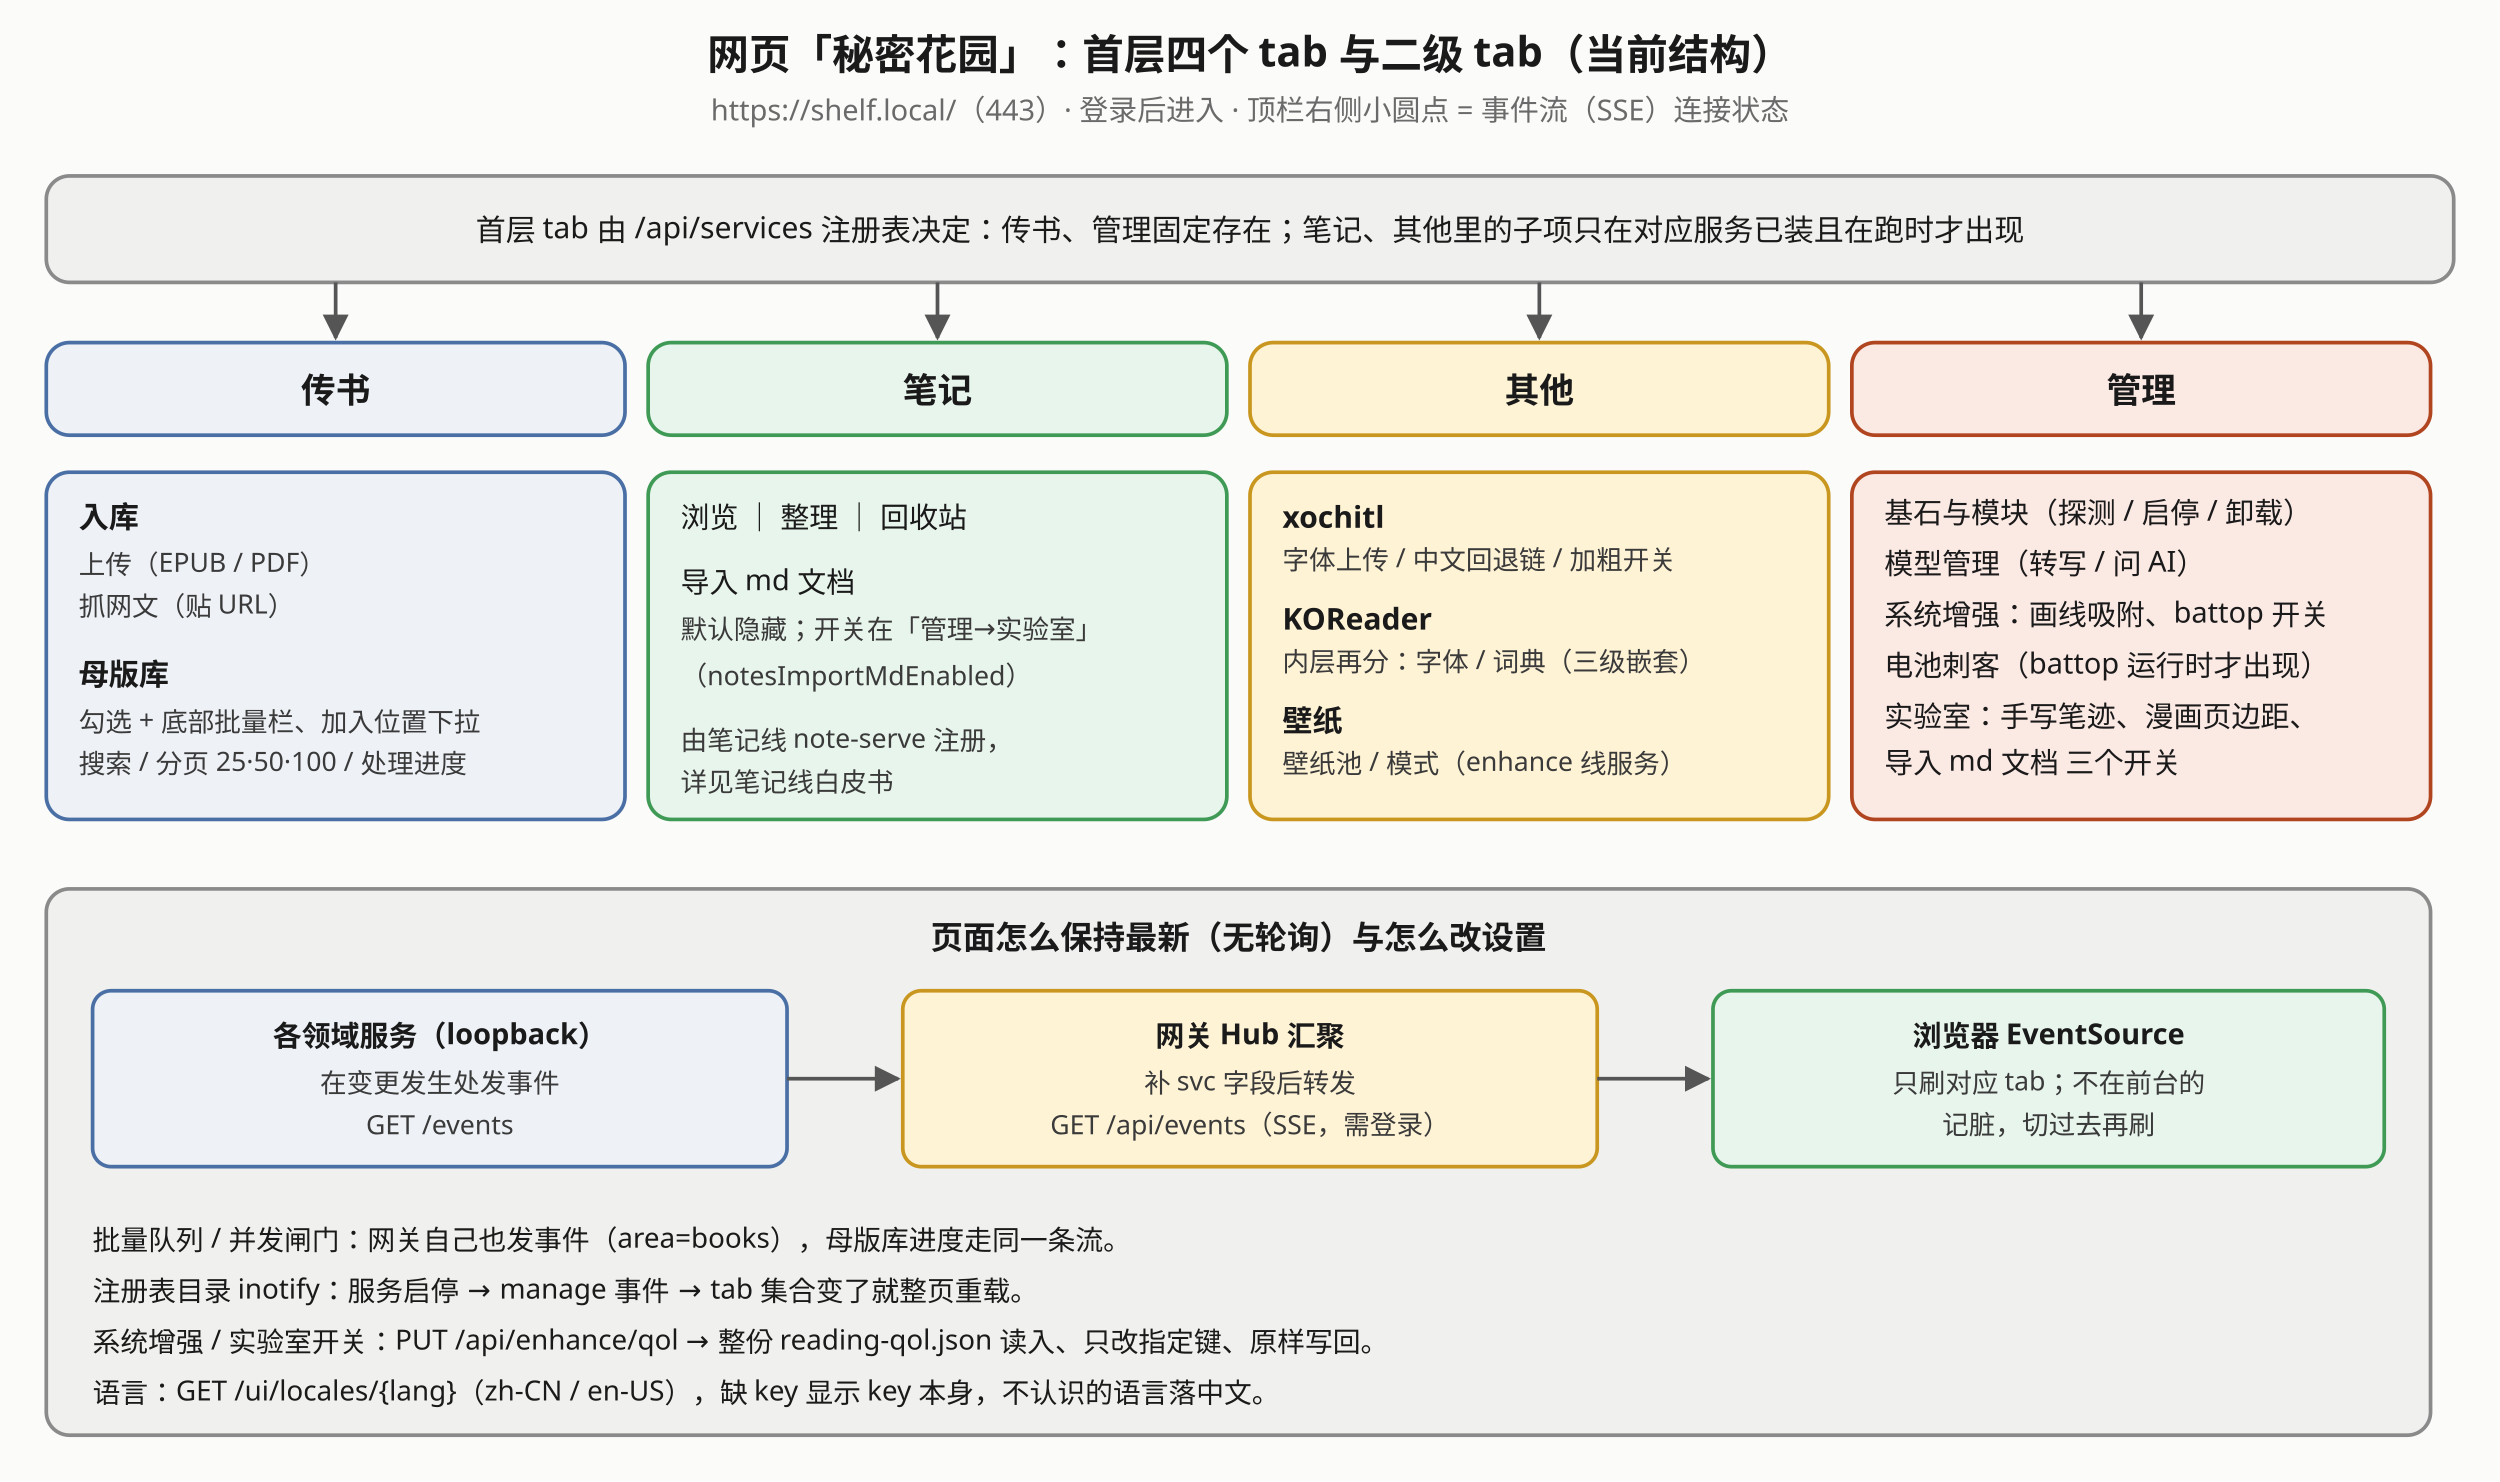
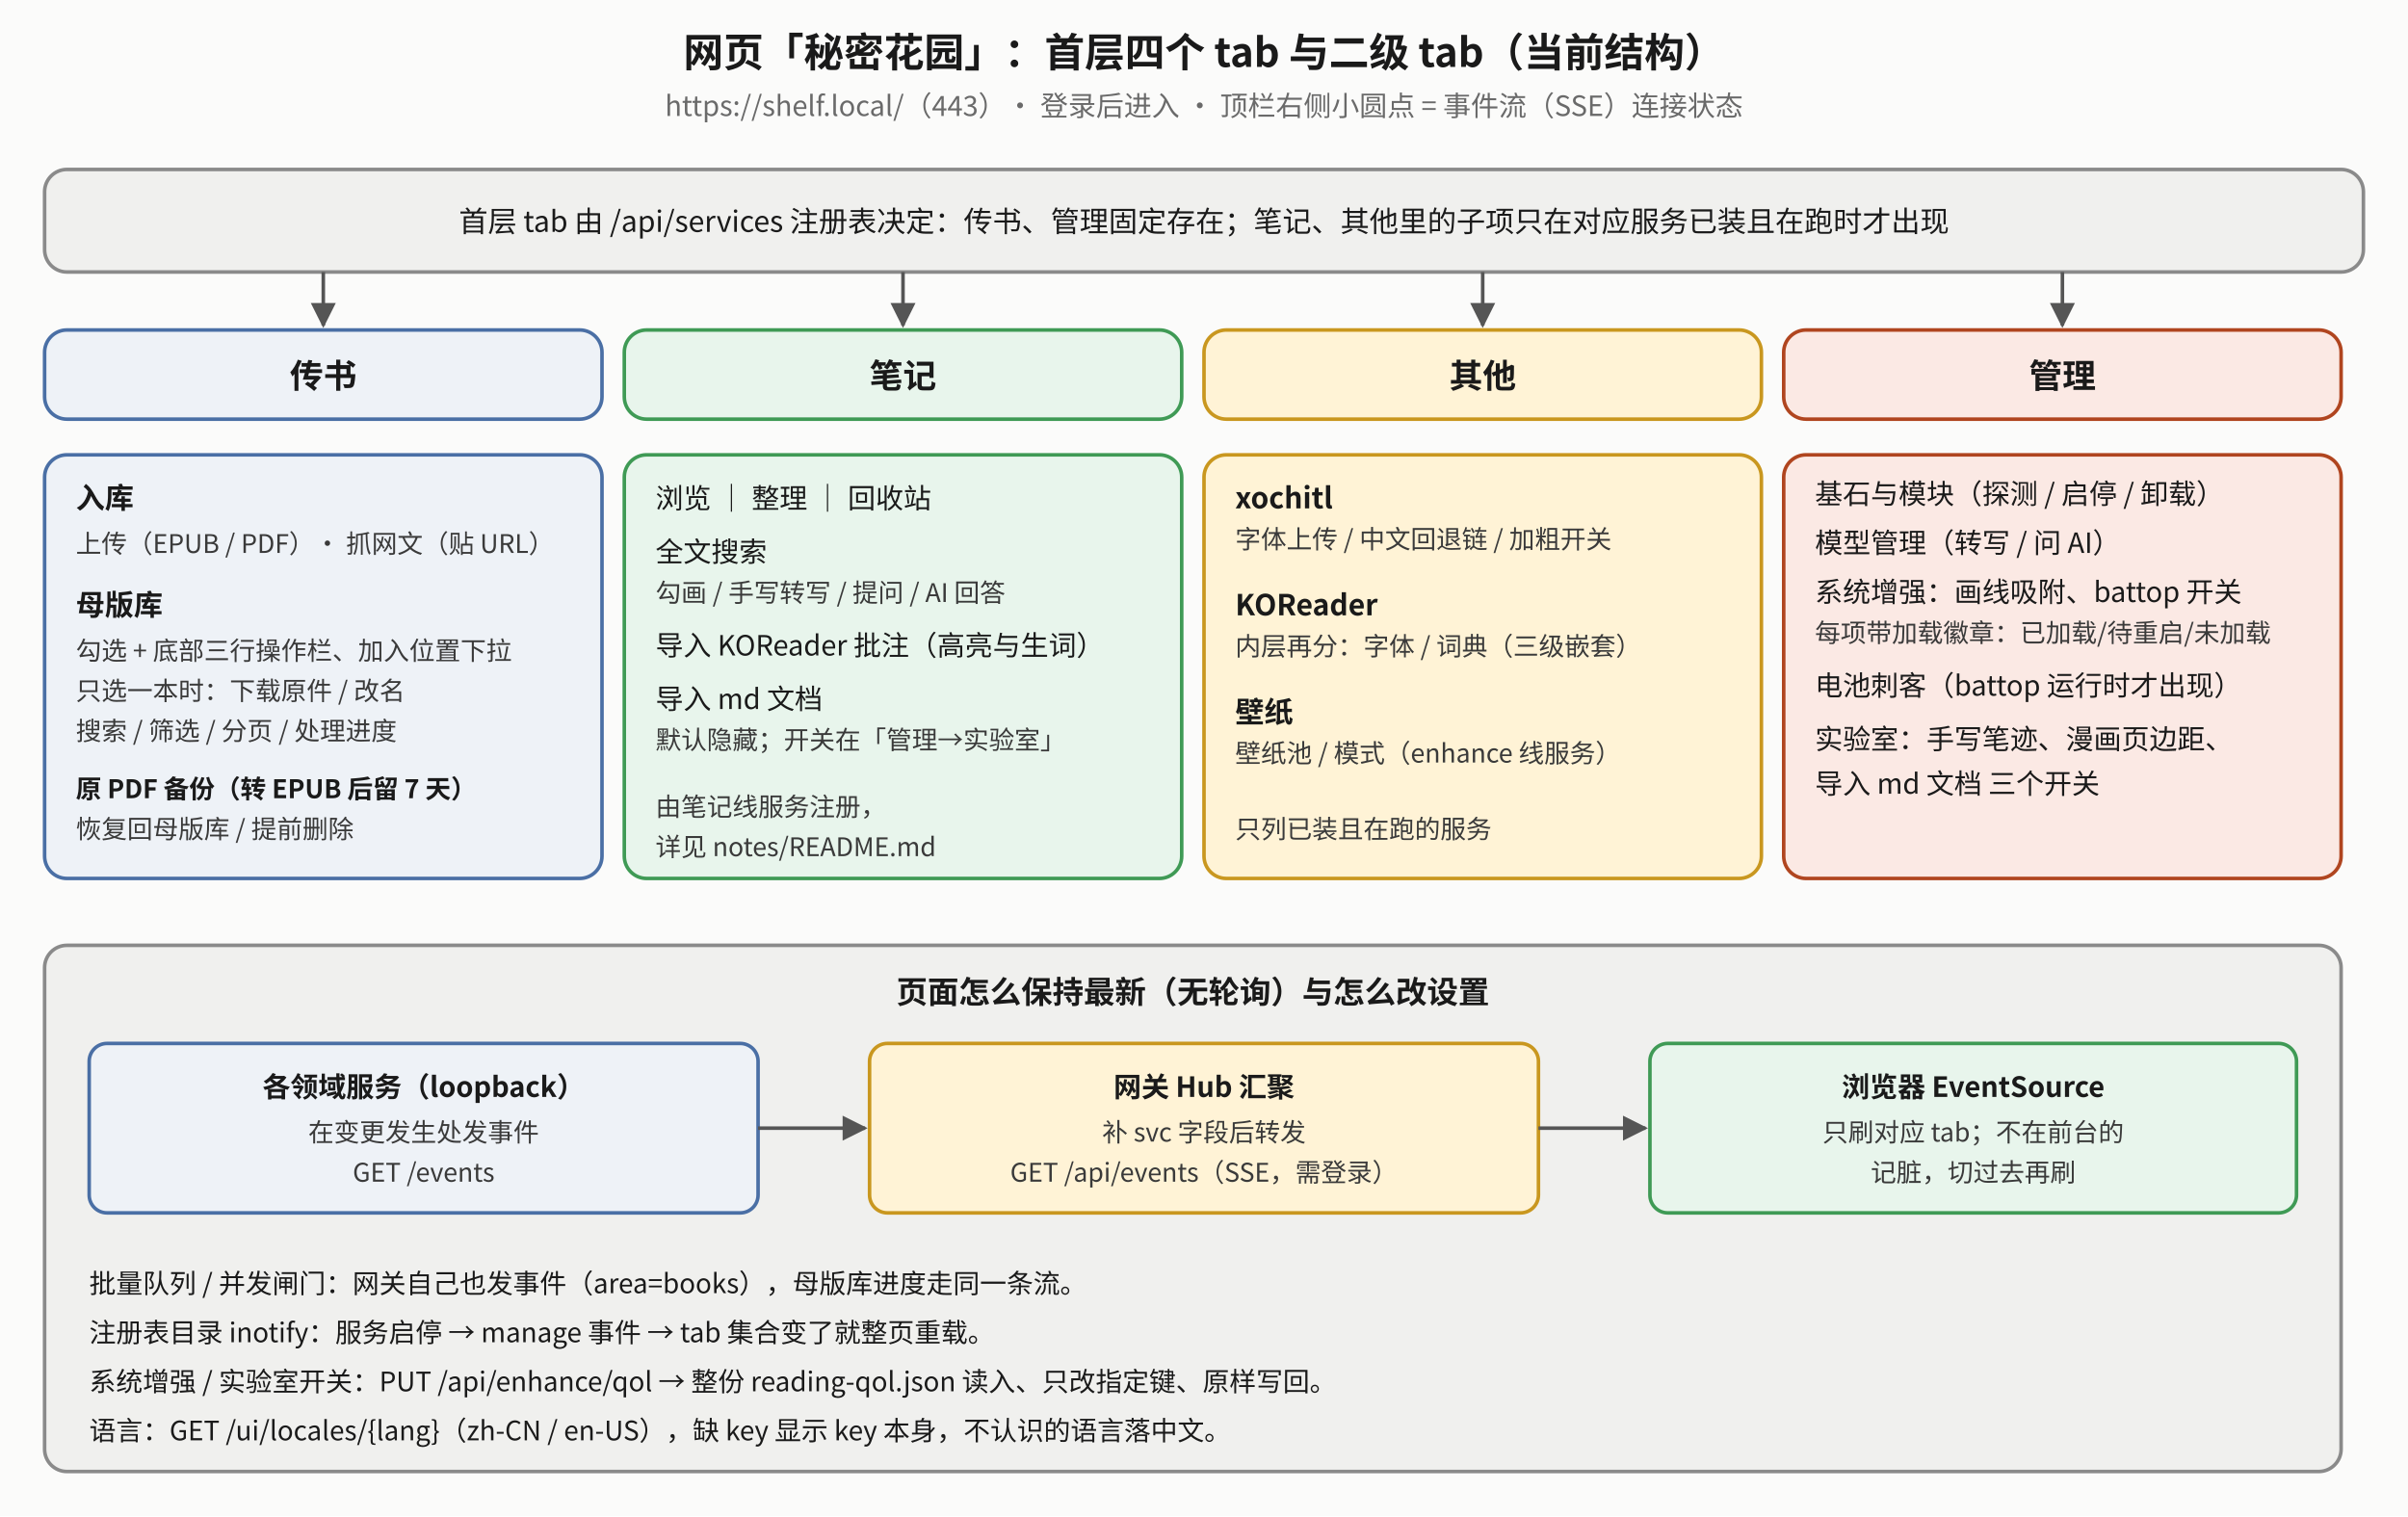
- <svg xmlns="http://www.w3.org/2000/svg" viewBox="0 0 1080 640" font-family="sans-serif">
+ <svg xmlns="http://www.w3.org/2000/svg" viewBox="0 0 1080 680" font-family="Noto Sans CJK SC, sans-serif">
  <defs>
    <marker id="ak" viewBox="0 0 10 10" refX="9" refY="5" markerWidth="7" markerHeight="7" orient="auto-start-reverse">
      <path d="M0,0 L10,5 L0,10 z" fill="#555" />
    </marker>
  </defs>
-   <rect x="0" y="0" width="1080" height="640" fill="#fbfbfa" />
+   <rect x="0" y="0" width="1080" height="680" fill="#fbfbfa" />
  <text x="540" y="30" text-anchor="middle" font-size="18" font-weight="bold" fill="#1a1a1a">网页「秘密花园」：首层四个 tab 与二级 tab（当前结构）</text>
  <text x="540" y="52" text-anchor="middle" font-size="12.5" fill="#6a6a6a">https://shelf.local/（443）· 登录后进入 · 顶栏右侧小圆点 = 事件流（SSE）连接状态</text>
  <rect x="20" y="76" width="1040" height="46" rx="10" fill="#f0f0ee" stroke="#8a8a8a" stroke-width="1.6" />
  <text x="540" y="104" text-anchor="middle" font-size="13" fill="#1a1a1a">首层 tab 由 /api/services 注册表决定：传书、管理固定存在；笔记、其他里的子项只在对应服务已装且在跑时才出现</text>
  <line x1="145" y1="122" x2="145" y2="146" stroke="#555" stroke-width="1.6" marker-end="url(#ak)" />
  <line x1="405" y1="122" x2="405" y2="146" stroke="#555" stroke-width="1.6" marker-end="url(#ak)" />
  <line x1="665" y1="122" x2="665" y2="146" stroke="#555" stroke-width="1.6" marker-end="url(#ak)" />
  <line x1="925" y1="122" x2="925" y2="146" stroke="#555" stroke-width="1.6" marker-end="url(#ak)" />
  <rect x="20" y="148" width="250" height="40" rx="10" fill="#eef2f7" stroke="#4a6fa5" stroke-width="1.6" />
  <text x="145" y="174" text-anchor="middle" font-size="15" font-weight="bold" fill="#1a1a1a">传书</text>
-   <rect x="20" y="204" width="250" height="150" rx="10" fill="#eef2f7" stroke="#4a6fa5" stroke-width="1.6" />
+   <rect x="20" y="204" width="250" height="190" rx="10" fill="#eef2f7" stroke="#4a6fa5" stroke-width="1.6" />
  <text x="34" y="228" font-size="13" font-weight="bold" fill="#1a1a1a">入库</text>
-   <text x="34" y="248" font-size="11.5" fill="#3a3a3a">上传（EPUB / PDF）</text>
-   <text x="34" y="266" font-size="11.5" fill="#3a3a3a">抓网文（贴 URL）</text>
-   <text x="34" y="296" font-size="13" font-weight="bold" fill="#1a1a1a">母版库</text>
-   <text x="34" y="316" font-size="11.5" fill="#3a3a3a">勾选 + 底部批量栏、加入位置下拉</text>
-   <text x="34" y="334" font-size="11.5" fill="#3a3a3a">搜索 / 分页 25·50·100 / 处理进度</text>
+   <text x="34" y="248" font-size="11.5" fill="#3a3a3a">上传（EPUB / PDF）· 抓网文（贴 URL）</text>
+   <text x="34" y="276" font-size="13" font-weight="bold" fill="#1a1a1a">母版库</text>
+   <text x="34" y="296" font-size="11.5" fill="#3a3a3a">勾选 + 底部三行操作栏、加入位置下拉</text>
+   <text x="34" y="314" font-size="11.5" fill="#3a3a3a">只选一本时：下载原件 / 改名</text>
+   <text x="34" y="332" font-size="11.5" fill="#3a3a3a">搜索 / 筛选 / 分页 / 处理进度</text>
+   <text x="34" y="358" font-size="11.5" font-weight="bold" fill="#1a1a1a">原 PDF 备份（转 EPUB 后留 7 天）</text>
+   <text x="34" y="376" font-size="11.5" fill="#3a3a3a">恢复回母版库 / 提前删除</text>
  <rect x="280" y="148" width="250" height="40" rx="10" fill="#e8f5ec" stroke="#3f9a55" stroke-width="1.6" />
  <text x="405" y="174" text-anchor="middle" font-size="15" font-weight="bold" fill="#1a1a1a">笔记</text>
-   <rect x="280" y="204" width="250" height="150" rx="10" fill="#e8f5ec" stroke="#3f9a55" stroke-width="1.6" />
+   <rect x="280" y="204" width="250" height="190" rx="10" fill="#e8f5ec" stroke="#3f9a55" stroke-width="1.6" />
  <text x="294" y="228" font-size="12.5" fill="#1a1a1a">浏览 ｜ 整理 ｜ 回收站</text>
-   <text x="294" y="256" font-size="12.5" fill="#1a1a1a">导入 md 文档</text>
-   <text x="294" y="276" font-size="11.5" fill="#3a3a3a">默认隐藏；开关在「管理→实验室」</text>
-   <text x="294" y="296" font-size="11.5" fill="#3a3a3a">（notesImportMdEnabled）</text>
-   <text x="294" y="324" font-size="11.5" fill="#3a3a3a">由笔记线 note-serve 注册，</text>
-   <text x="294" y="342" font-size="11.5" fill="#3a3a3a">详见笔记线白皮书</text>
+   <text x="294" y="252" font-size="12.5" fill="#1a1a1a">全文搜索</text>
+   <text x="294" y="270" font-size="11.5" fill="#3a3a3a">勾画 / 手写转写 / 提问 / AI 回答</text>
+   <text x="294" y="294" font-size="12.5" fill="#1a1a1a">导入 KOReader 批注（高亮与生词）</text>
+   <text x="294" y="318" font-size="12.5" fill="#1a1a1a">导入 md 文档</text>
+   <text x="294" y="336" font-size="11.5" fill="#3a3a3a">默认隐藏；开关在「管理→实验室」</text>
+   <text x="294" y="366" font-size="11.5" fill="#3a3a3a">由笔记线服务注册，</text>
+   <text x="294" y="384" font-size="11.5" fill="#3a3a3a">详见 notes/README.md</text>
  <rect x="540" y="148" width="250" height="40" rx="10" fill="#fff3d6" stroke="#c9971f" stroke-width="1.6" />
  <text x="665" y="174" text-anchor="middle" font-size="15" font-weight="bold" fill="#1a1a1a">其他</text>
-   <rect x="540" y="204" width="250" height="150" rx="10" fill="#fff3d6" stroke="#c9971f" stroke-width="1.6" />
+   <rect x="540" y="204" width="250" height="190" rx="10" fill="#fff3d6" stroke="#c9971f" stroke-width="1.6" />
  <text x="554" y="228" font-size="13" font-weight="bold" fill="#1a1a1a">xochitl</text>
  <text x="554" y="246" font-size="11.5" fill="#3a3a3a">字体上传 / 中文回退链 / 加粗开关</text>
-   <text x="554" y="272" font-size="13" font-weight="bold" fill="#1a1a1a">KOReader</text>
-   <text x="554" y="290" font-size="11.5" fill="#3a3a3a">内层再分：字体 / 词典（三级嵌套）</text>
-   <text x="554" y="316" font-size="13" font-weight="bold" fill="#1a1a1a">壁纸</text>
-   <text x="554" y="334" font-size="11.5" fill="#3a3a3a">壁纸池 / 模式（enhance 线服务）</text>
+   <text x="554" y="276" font-size="13" font-weight="bold" fill="#1a1a1a">KOReader</text>
+   <text x="554" y="294" font-size="11.5" fill="#3a3a3a">内层再分：字体 / 词典（三级嵌套）</text>
+   <text x="554" y="324" font-size="13" font-weight="bold" fill="#1a1a1a">壁纸</text>
+   <text x="554" y="342" font-size="11.5" fill="#3a3a3a">壁纸池 / 模式（enhance 线服务）</text>
+   <text x="554" y="376" font-size="11.5" fill="#3a3a3a">只列已装且在跑的服务</text>
  <rect x="800" y="148" width="250" height="40" rx="10" fill="#fbe9e4" stroke="#b0451f" stroke-width="1.6" />
  <text x="925" y="174" text-anchor="middle" font-size="15" font-weight="bold" fill="#1a1a1a">管理</text>
-   <rect x="800" y="204" width="250" height="150" rx="10" fill="#fbe9e4" stroke="#b0451f" stroke-width="1.6" />
+   <rect x="800" y="204" width="250" height="190" rx="10" fill="#fbe9e4" stroke="#b0451f" stroke-width="1.6" />
  <text x="814" y="226" font-size="12.5" fill="#1a1a1a">基石与模块（探测 / 启停 / 卸载）</text>
  <text x="814" y="248" font-size="12.5" fill="#1a1a1a">模型管理（转写 / 问 AI）</text>
  <text x="814" y="270" font-size="12.5" fill="#1a1a1a">系统增强：画线吸附、battop 开关</text>
-   <text x="814" y="292" font-size="12.5" fill="#1a1a1a">电池刺客（battop 运行时才出现）</text>
-   <text x="814" y="314" font-size="12.5" fill="#1a1a1a">实验室：手写笔迹、漫画页边距、</text>
-   <text x="814" y="334" font-size="12.5" fill="#1a1a1a">导入 md 文档 三个开关</text>
-   <rect x="20" y="384" width="1030" height="236" rx="10" fill="#f0f0ee" stroke="#8a8a8a" stroke-width="1.6" />
-   <text x="535" y="410" text-anchor="middle" font-size="14" font-weight="bold" fill="#1a1a1a">页面怎么保持最新（无轮询）与怎么改设置</text>
-   <rect x="40" y="428" width="300" height="76" rx="8" fill="#eef2f7" stroke="#4a6fa5" stroke-width="1.6" />
-   <text x="190" y="452" text-anchor="middle" font-size="12.5" font-weight="bold" fill="#1a1a1a">各领域服务（loopback）</text>
-   <text x="190" y="472" text-anchor="middle" font-size="11.5" fill="#3a3a3a">在变更发生处发事件</text>
-   <text x="190" y="490" text-anchor="middle" font-size="11.5" fill="#3a3a3a">GET /events</text>
-   <rect x="390" y="428" width="300" height="76" rx="8" fill="#fff3d6" stroke="#c9971f" stroke-width="1.6" />
-   <text x="540" y="452" text-anchor="middle" font-size="12.5" font-weight="bold" fill="#1a1a1a">网关 Hub 汇聚</text>
-   <text x="540" y="472" text-anchor="middle" font-size="11.5" fill="#3a3a3a">补 svc 字段后转发</text>
-   <text x="540" y="490" text-anchor="middle" font-size="11.5" fill="#3a3a3a">GET /api/events（SSE，需登录）</text>
-   <rect x="740" y="428" width="290" height="76" rx="8" fill="#e8f5ec" stroke="#3f9a55" stroke-width="1.6" />
-   <text x="885" y="452" text-anchor="middle" font-size="12.5" font-weight="bold" fill="#1a1a1a">浏览器 EventSource</text>
-   <text x="885" y="472" text-anchor="middle" font-size="11.5" fill="#3a3a3a">只刷对应 tab；不在前台的</text>
-   <text x="885" y="490" text-anchor="middle" font-size="11.5" fill="#3a3a3a">记脏，切过去再刷</text>
-   <line x1="340" y1="466" x2="388" y2="466" stroke="#555" stroke-width="1.6" marker-end="url(#ak)" />
-   <line x1="690" y1="466" x2="738" y2="466" stroke="#555" stroke-width="1.6" marker-end="url(#ak)" />
-   <text x="40" y="540" font-size="12" fill="#1a1a1a">批量队列 / 并发闸门：网关自己也发事件（area=books），母版库进度走同一条流。</text>
-   <text x="40" y="562" font-size="12" fill="#1a1a1a">注册表目录 inotify：服务启停 → manage 事件 → tab 集合变了就整页重载。</text>
-   <text x="40" y="584" font-size="12" fill="#1a1a1a">系统增强 / 实验室开关：PUT /api/enhance/qol → 整份 reading-qol.json 读入、只改指定键、原样写回。</text>
-   <text x="40" y="606" font-size="12" fill="#1a1a1a">语言：GET /ui/locales/{lang}（zh-CN / en-US），缺 key 显示 key 本身，不认识的语言落中文。</text>
+   <text x="814" y="288" font-size="11.5" fill="#3a3a3a">每项带加载徽章：已加载/待重启/未加载</text>
+   <text x="814" y="312" font-size="12.5" fill="#1a1a1a">电池刺客（battop 运行时才出现）</text>
+   <text x="814" y="336" font-size="12.5" fill="#1a1a1a">实验室：手写笔迹、漫画页边距、</text>
+   <text x="814" y="356" font-size="12.5" fill="#1a1a1a">导入 md 文档 三个开关</text>
+   <rect x="20" y="424" width="1030" height="236" rx="10" fill="#f0f0ee" stroke="#8a8a8a" stroke-width="1.6" />
+   <text x="535" y="450" text-anchor="middle" font-size="14" font-weight="bold" fill="#1a1a1a">页面怎么保持最新（无轮询）与怎么改设置</text>
+   <rect x="40" y="468" width="300" height="76" rx="8" fill="#eef2f7" stroke="#4a6fa5" stroke-width="1.6" />
+   <text x="190" y="492" text-anchor="middle" font-size="12.5" font-weight="bold" fill="#1a1a1a">各领域服务（loopback）</text>
+   <text x="190" y="512" text-anchor="middle" font-size="11.5" fill="#3a3a3a">在变更发生处发事件</text>
+   <text x="190" y="530" text-anchor="middle" font-size="11.5" fill="#3a3a3a">GET /events</text>
+   <rect x="390" y="468" width="300" height="76" rx="8" fill="#fff3d6" stroke="#c9971f" stroke-width="1.6" />
+   <text x="540" y="492" text-anchor="middle" font-size="12.5" font-weight="bold" fill="#1a1a1a">网关 Hub 汇聚</text>
+   <text x="540" y="512" text-anchor="middle" font-size="11.5" fill="#3a3a3a">补 svc 字段后转发</text>
+   <text x="540" y="530" text-anchor="middle" font-size="11.5" fill="#3a3a3a">GET /api/events（SSE，需登录）</text>
+   <rect x="740" y="468" width="290" height="76" rx="8" fill="#e8f5ec" stroke="#3f9a55" stroke-width="1.6" />
+   <text x="885" y="492" text-anchor="middle" font-size="12.5" font-weight="bold" fill="#1a1a1a">浏览器 EventSource</text>
+   <text x="885" y="512" text-anchor="middle" font-size="11.5" fill="#3a3a3a">只刷对应 tab；不在前台的</text>
+   <text x="885" y="530" text-anchor="middle" font-size="11.5" fill="#3a3a3a">记脏，切过去再刷</text>
+   <line x1="340" y1="506" x2="388" y2="506" stroke="#555" stroke-width="1.6" marker-end="url(#ak)" />
+   <line x1="690" y1="506" x2="738" y2="506" stroke="#555" stroke-width="1.6" marker-end="url(#ak)" />
+   <text x="40" y="580" font-size="12" fill="#1a1a1a">批量队列 / 并发闸门：网关自己也发事件（area=books），母版库进度走同一条流。</text>
+   <text x="40" y="602" font-size="12" fill="#1a1a1a">注册表目录 inotify：服务启停 → manage 事件 → tab 集合变了就整页重载。</text>
+   <text x="40" y="624" font-size="12" fill="#1a1a1a">系统增强 / 实验室开关：PUT /api/enhance/qol → 整份 reading-qol.json 读入、只改指定键、原样写回。</text>
+   <text x="40" y="646" font-size="12" fill="#1a1a1a">语言：GET /ui/locales/{lang}（zh-CN / en-US），缺 key 显示 key 本身，不认识的语言落中文。</text>
</svg>
